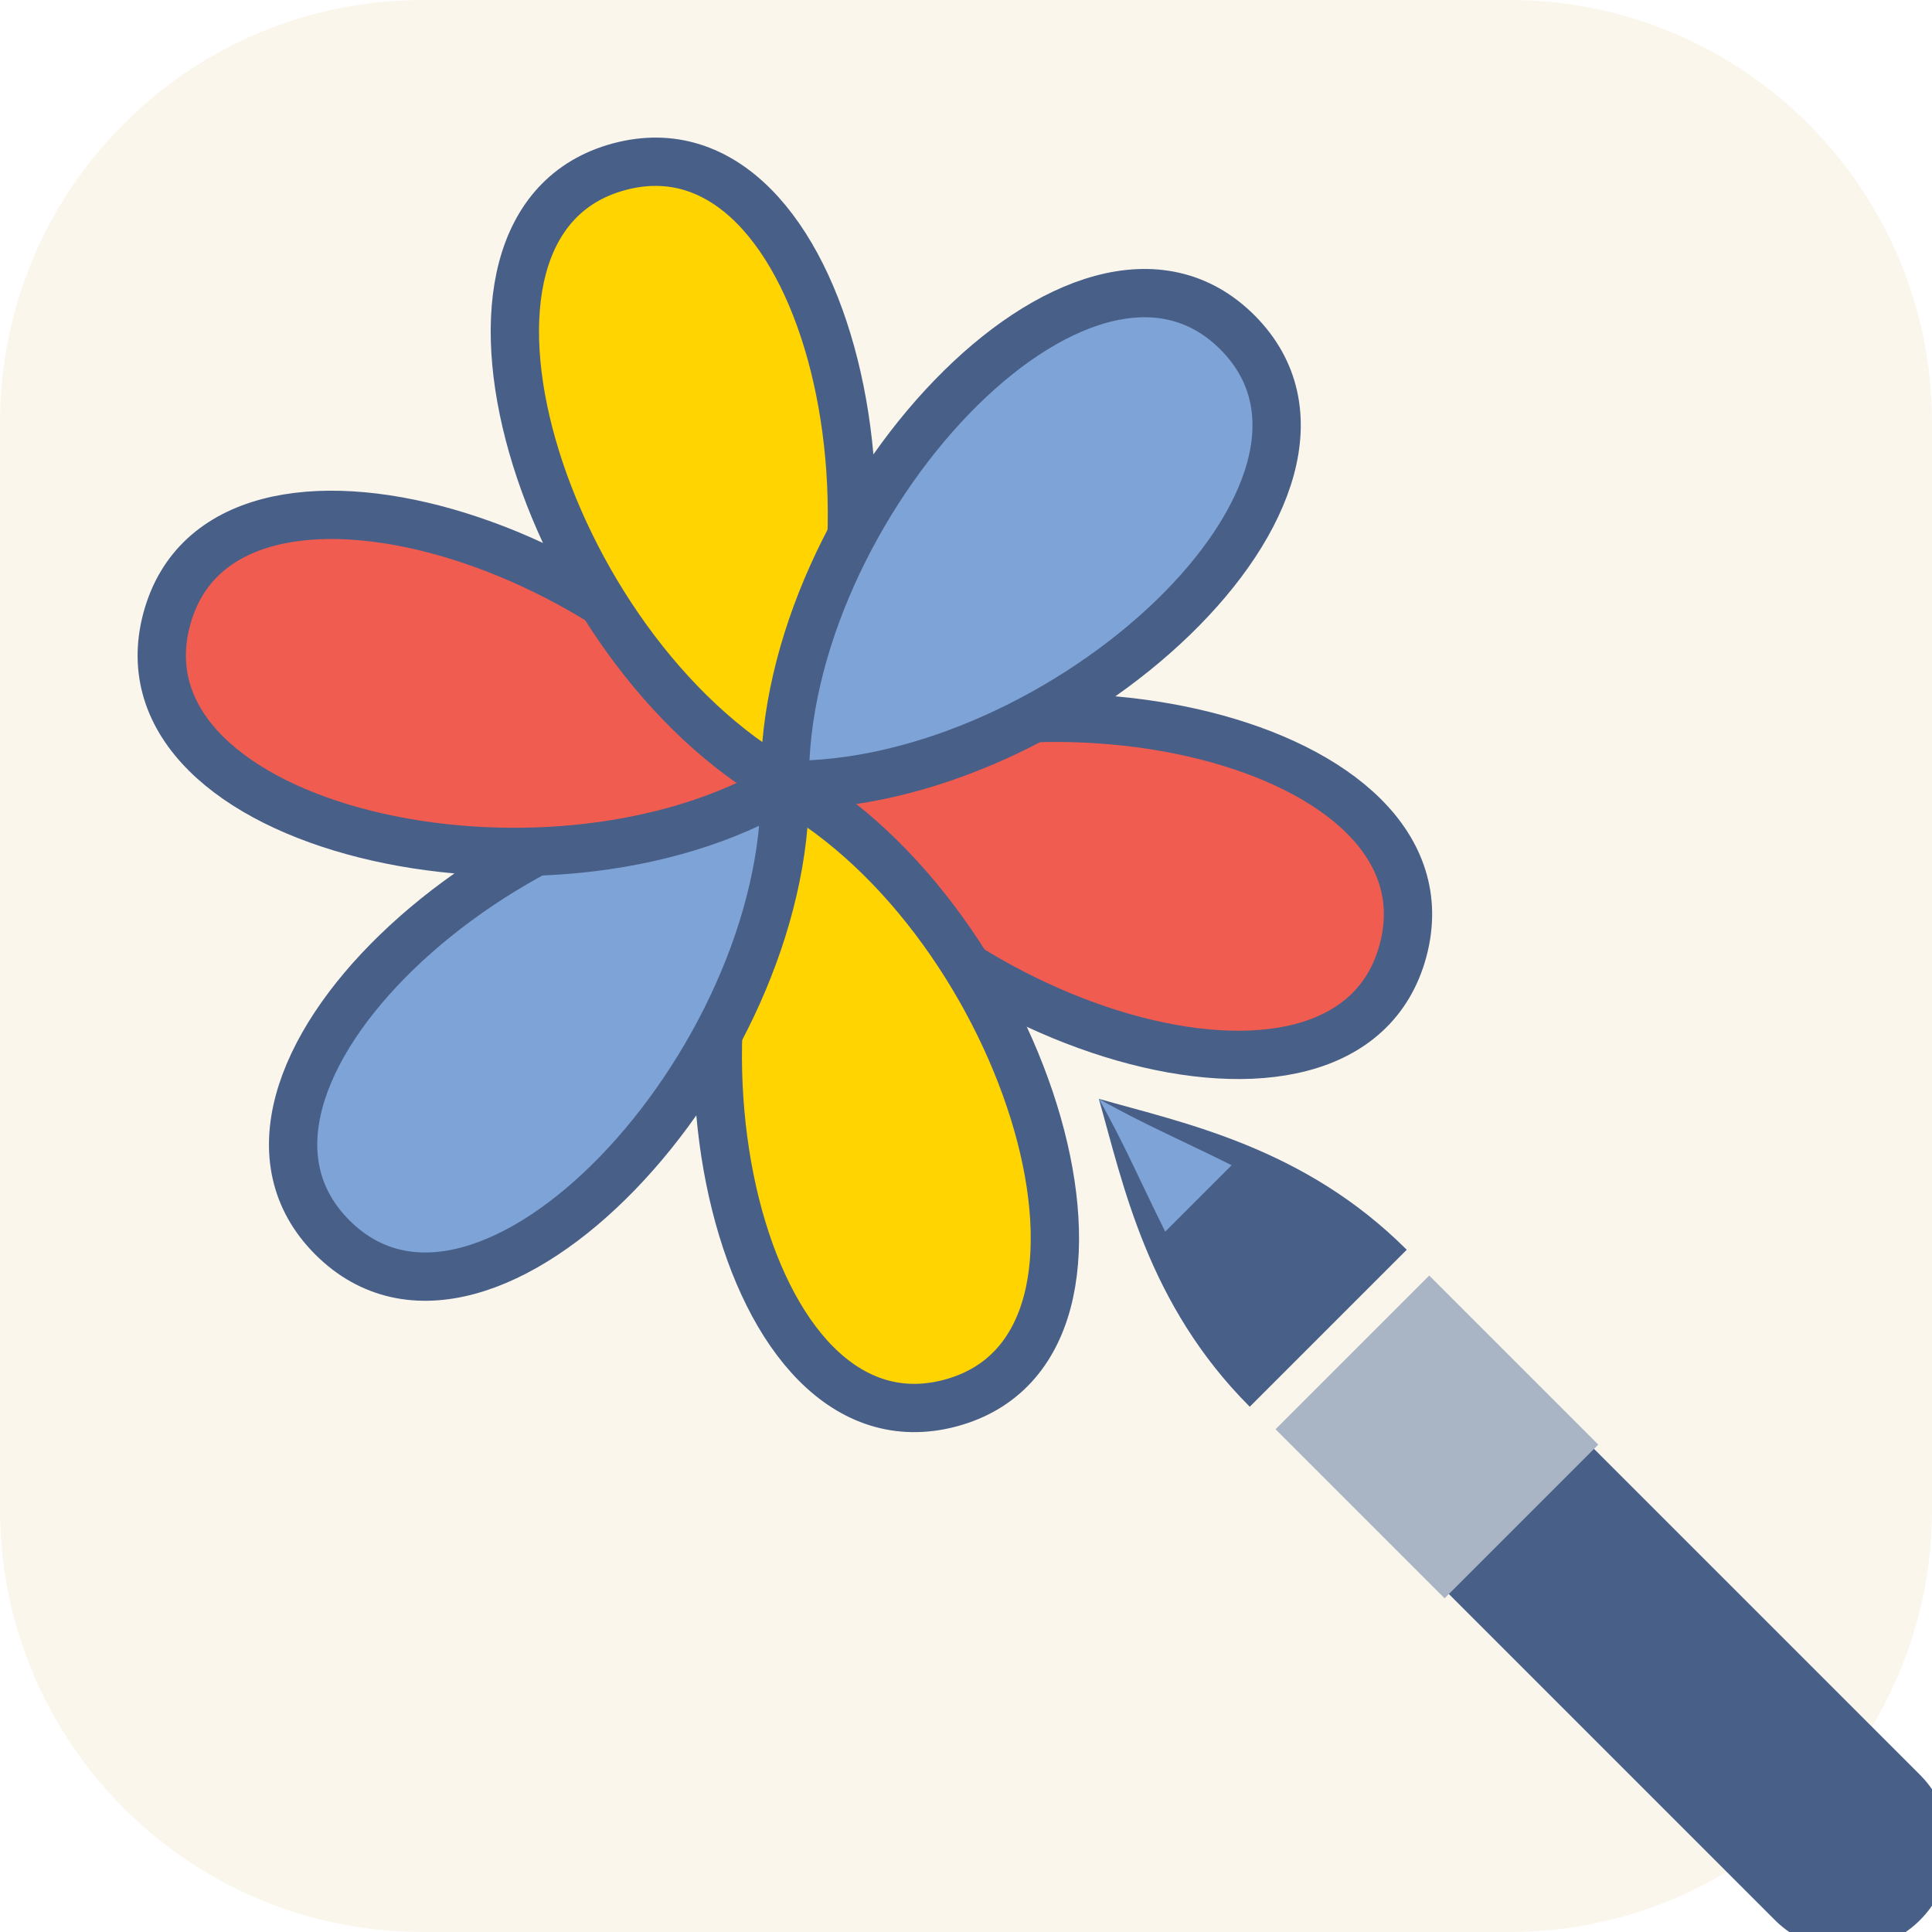
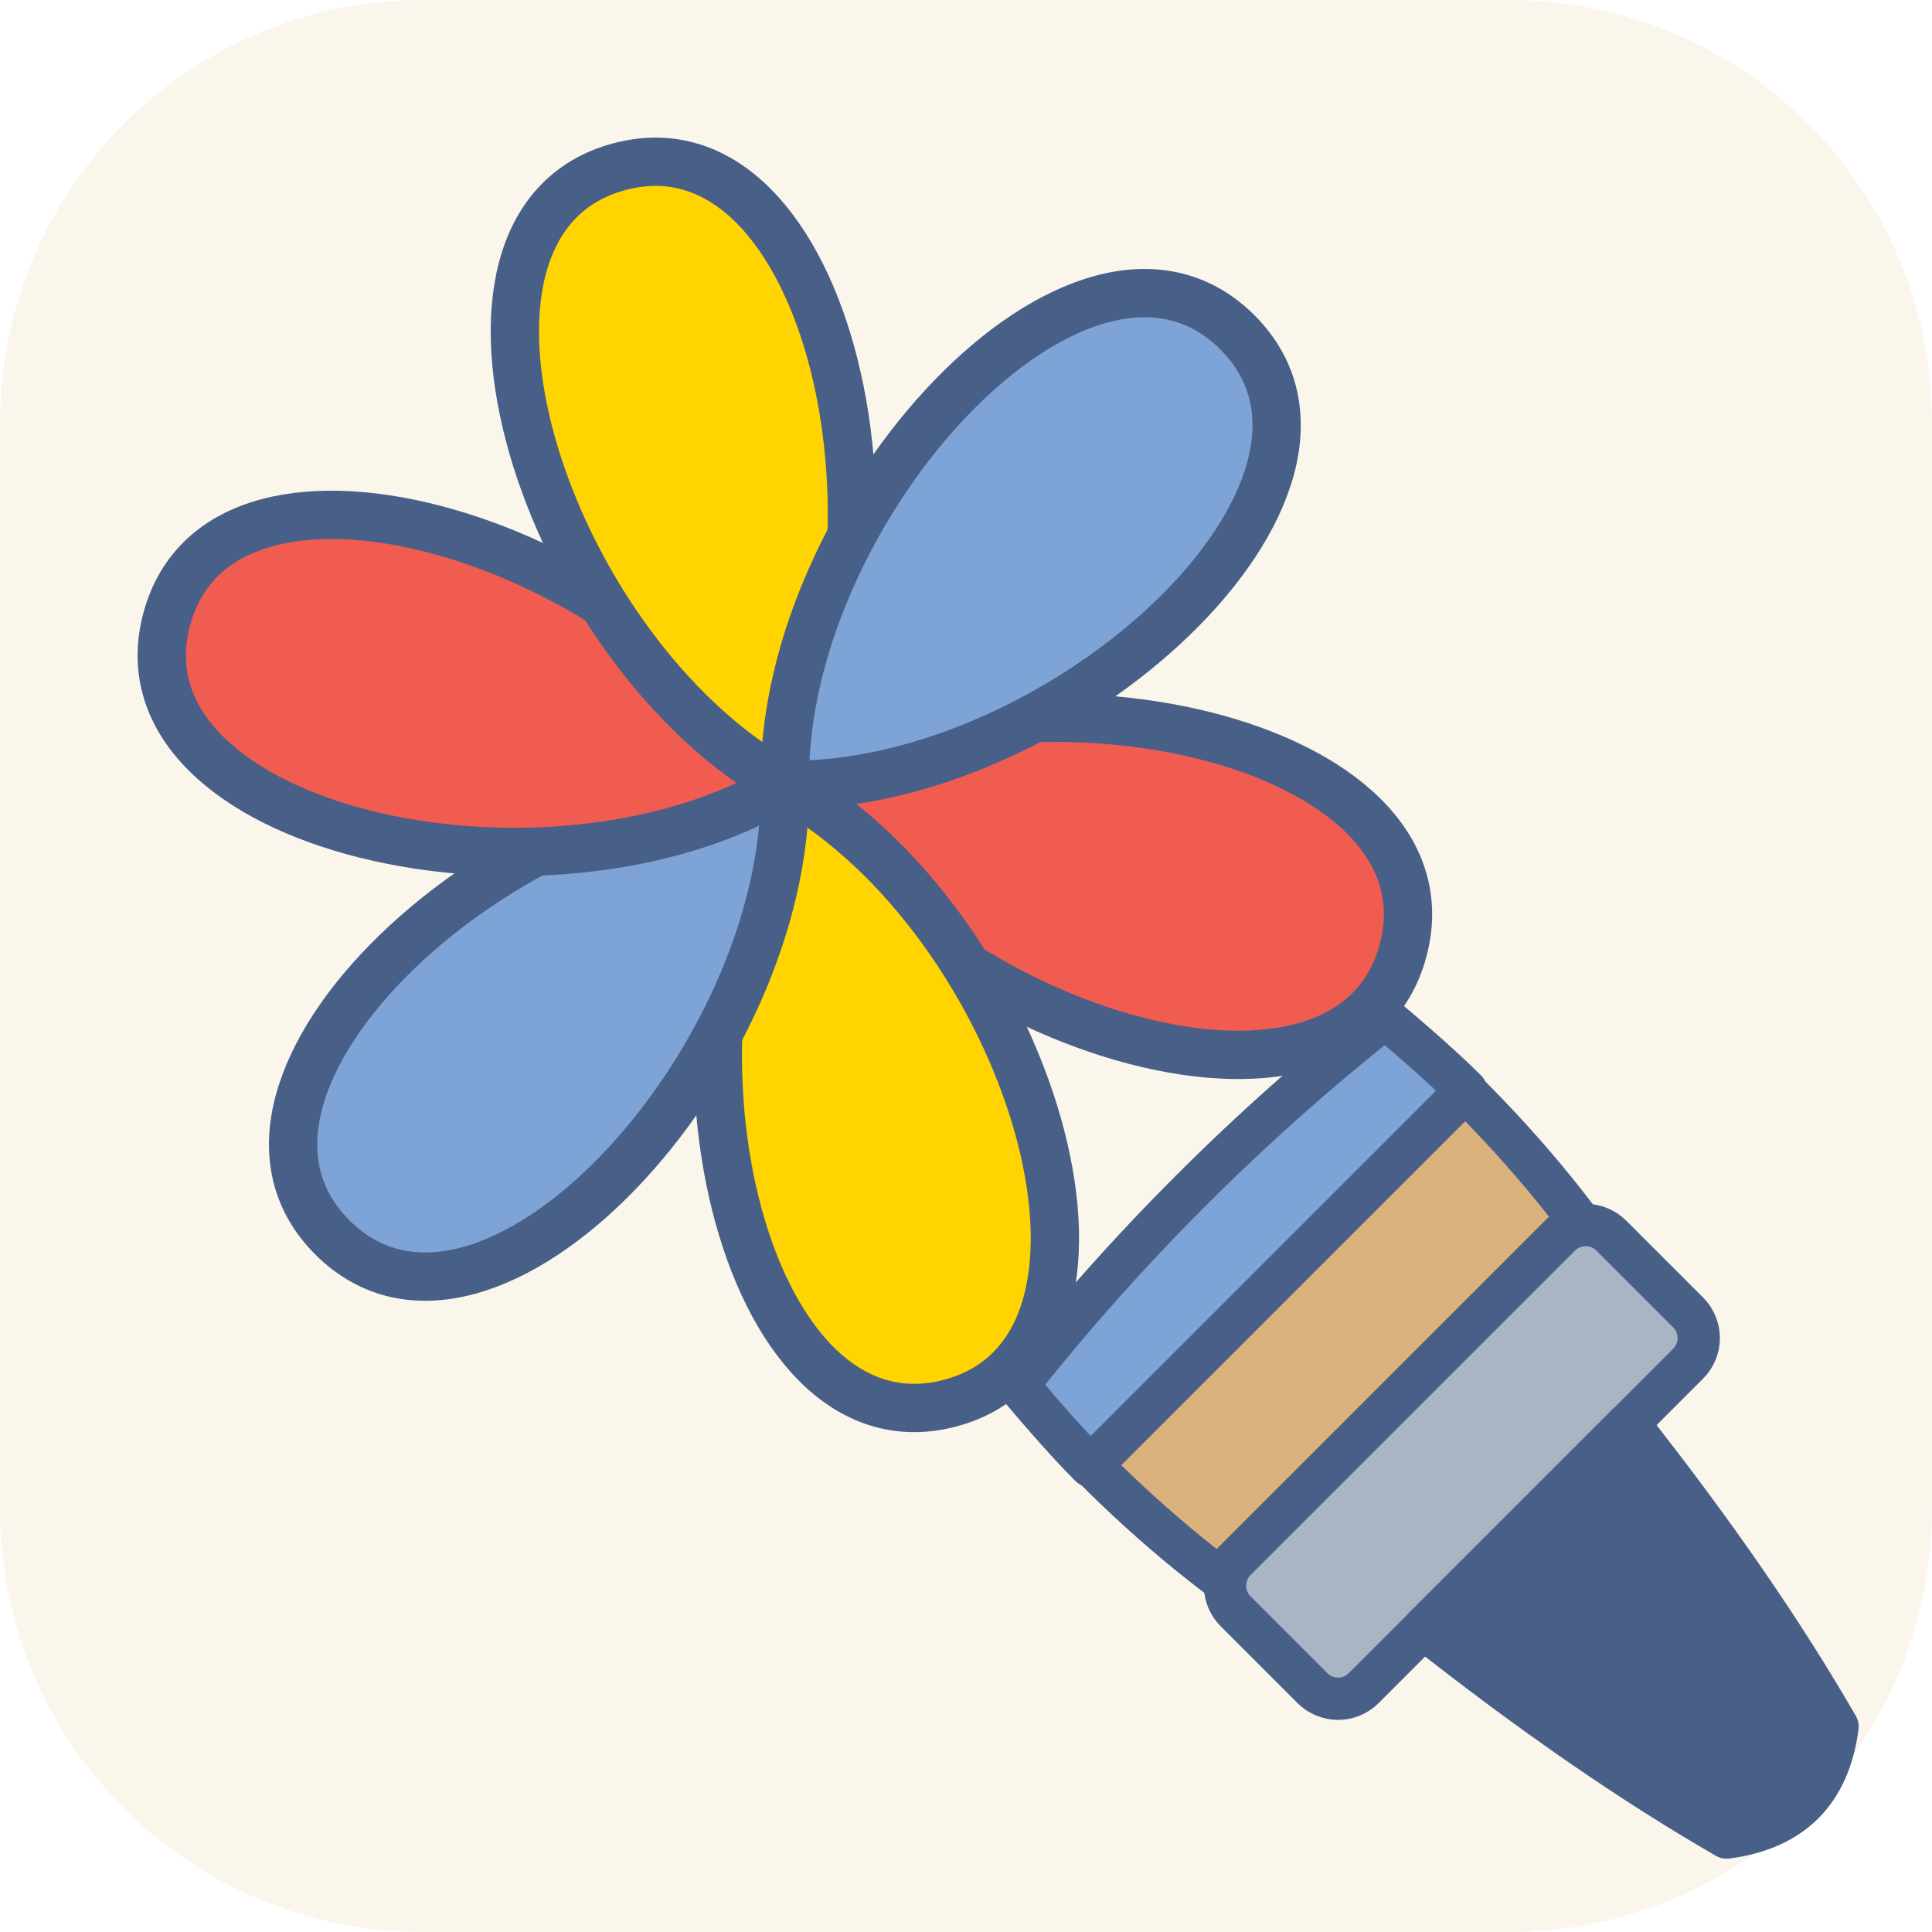
<svg xmlns="http://www.w3.org/2000/svg" viewBox="0 0 32 32">
  <rect width="32" height="32" rx="7" fill="#fbf6ec" />
  <g transform="translate(13 13)" stroke="#485f88" stroke-width=".8" stroke-linejoin="round">
    <path d="M0 0C3.2-3.3 10.6-3.6 10.6 0S3.2 3.3 0 0Z" fill="#f05c50" transform="rotate(15)" />
    <path d="M0 0C3.2-3.3 10.6-3.6 10.6 0S3.2 3.3 0 0Z" fill="#ffd400" transform="rotate(75)" />
    <path d="M0 0C3.2-3.3 10.6-3.6 10.6 0S3.2 3.3 0 0Z" fill="#7ea3d6" transform="rotate(135)" />
    <path d="M0 0C3.2-3.3 10.6-3.6 10.6 0S3.2 3.3 0 0Z" fill="#f05c50" transform="rotate(195)" />
    <path d="M0 0C3.2-3.3 10.6-3.6 10.6 0S3.2 3.3 0 0Z" fill="#ffd400" transform="rotate(255)" />
    <path d="M0 0C3.2-3.3 10.6-3.6 10.6 0S3.2 3.3 0 0Z" fill="#7ea3d6" transform="rotate(315)" />
  </g>
-   <path d="M24.6 24.6 30.6 30.6" stroke="#485f88" stroke-width="3.4" stroke-linecap="round" />
-   <path d="M22.4 22.4 25.2 25.2" stroke="#a9b4c4" stroke-width="3.6" />
-   <path d="M23.3 20.7C21.6 19 19.6 18.6 18.2 18.2 18.6 19.6 19 21.6 20.7 23.3Z" fill="#485f88" />
-   <path d="M20.4 19.3C19.6 18.9 18.9 18.6 18.2 18.2 18.6 18.9 18.9 19.6 19.3 20.4Z" fill="#7ea3d6" />
+   <g transform="translate(19.9 19.9) rotate(45)" stroke="#485f88" stroke-width=".7" stroke-linejoin="round">
+     <path d="M0-4.3Q2.4-4.5 4.6-4.2V4.2Q2.4 4.5 0 4.3Q-.5 0 0-4.3Z" fill="#d9b27c" />
+     <path d="M0-4.3Q-.5 0 0 4.3Q1.1 4.4 1.8 4.4V-4.4Q1.1-4.4 0-4.3Z" fill="#7ea3d6" />
+     <rect x="4.6" y="-4.4" width="3" height="8.8" rx=".6" fill="#a9b4c4" />
+     <path d="M7.6-2.4Q11-2 13.6-1.3Q14.6 0 13.6 1.3Q11 2 7.6 2.4Z" fill="#485f88" />
+   </g>
</svg>
